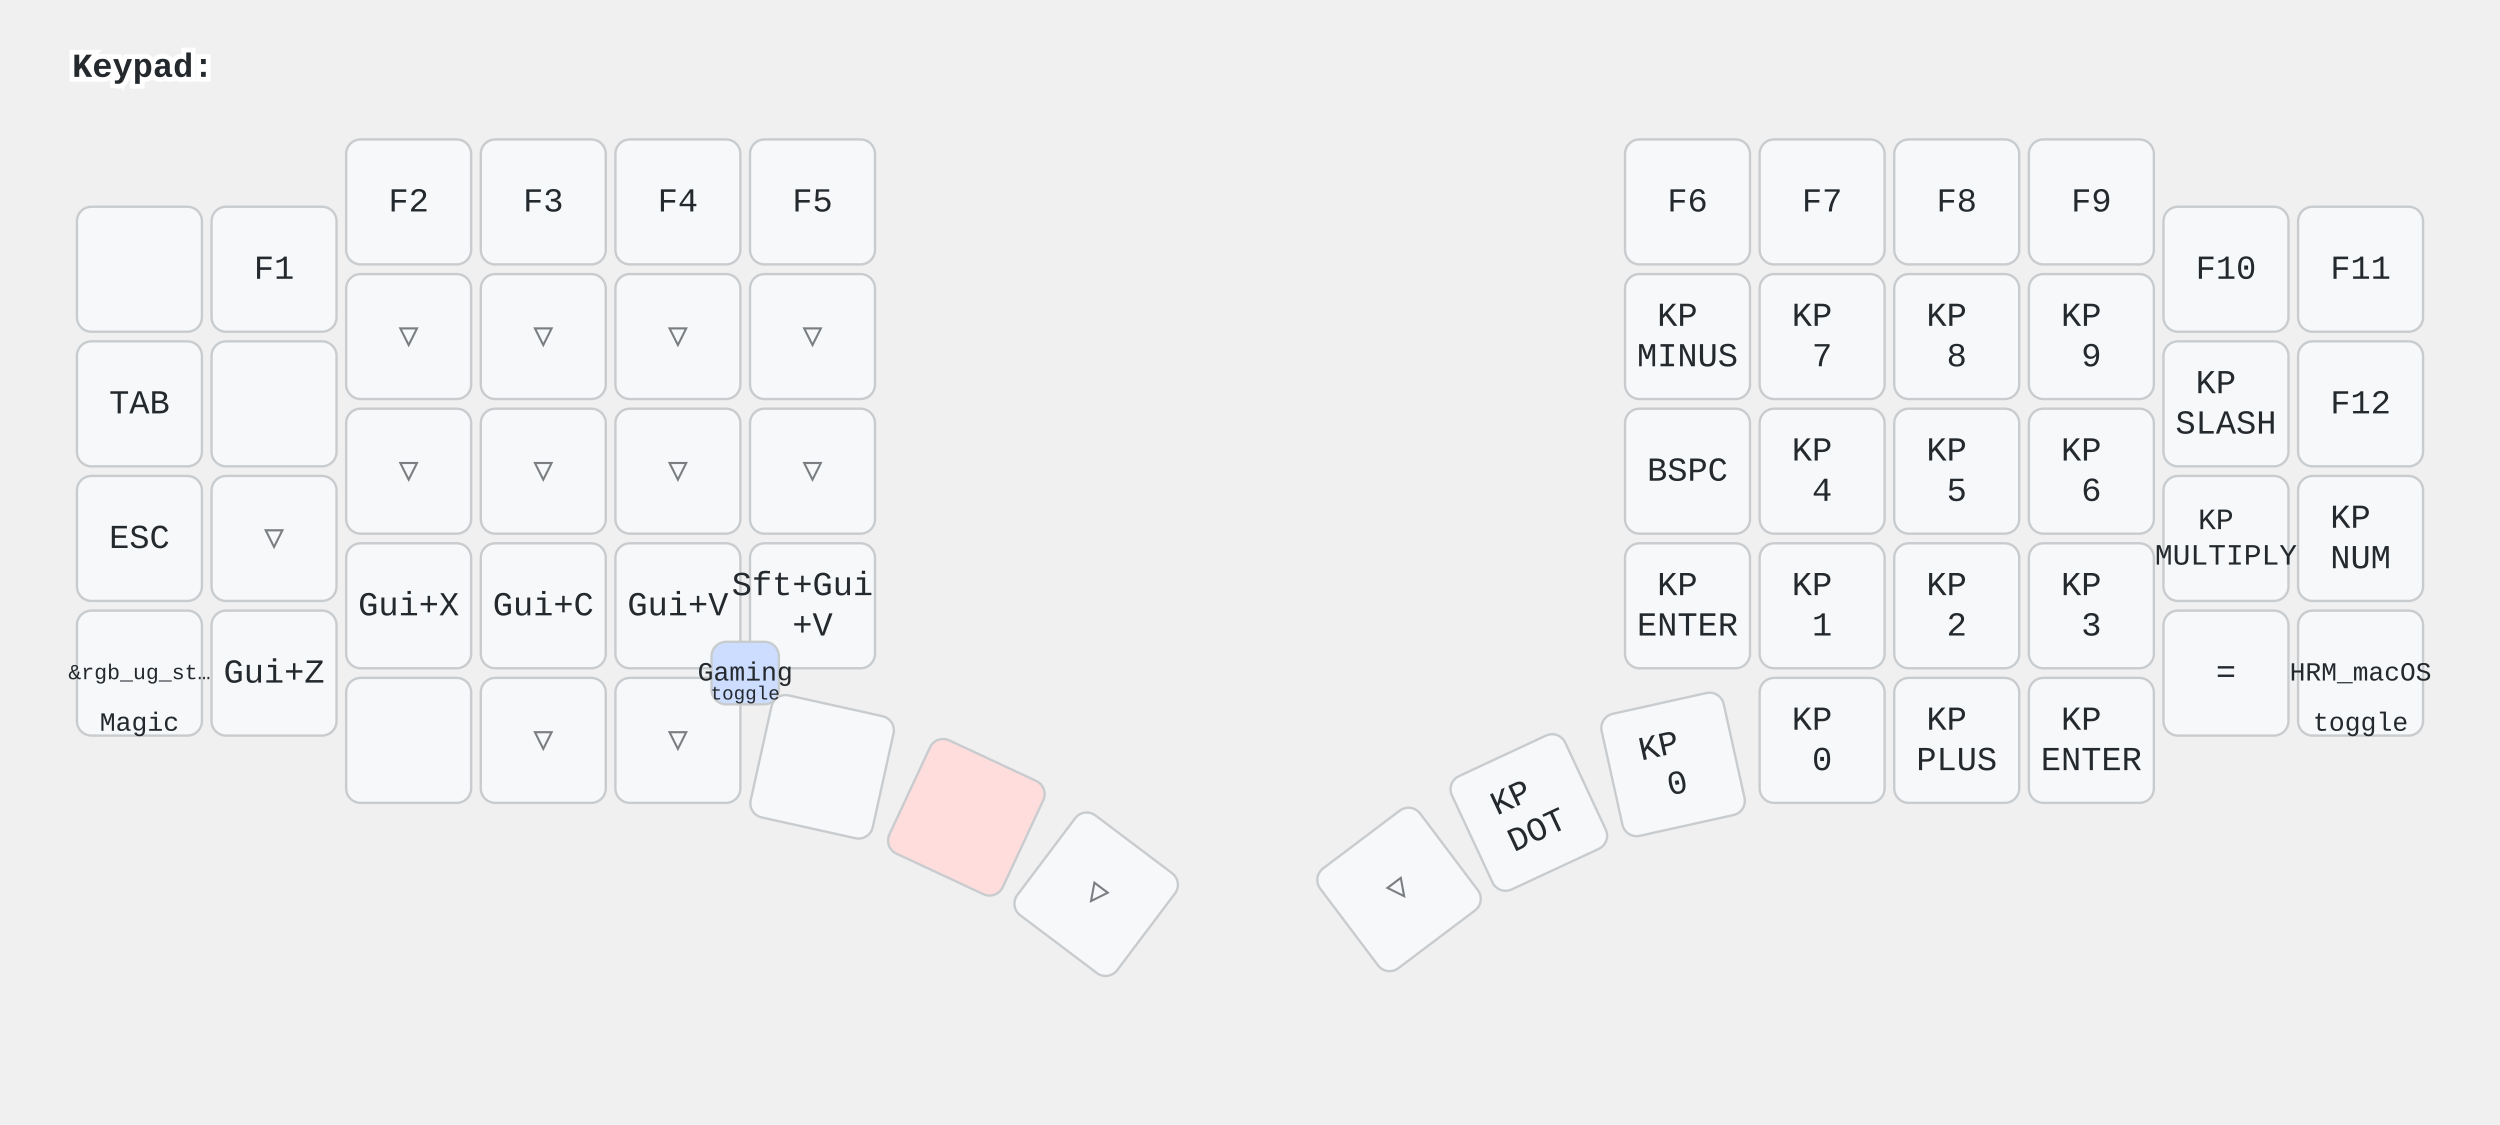
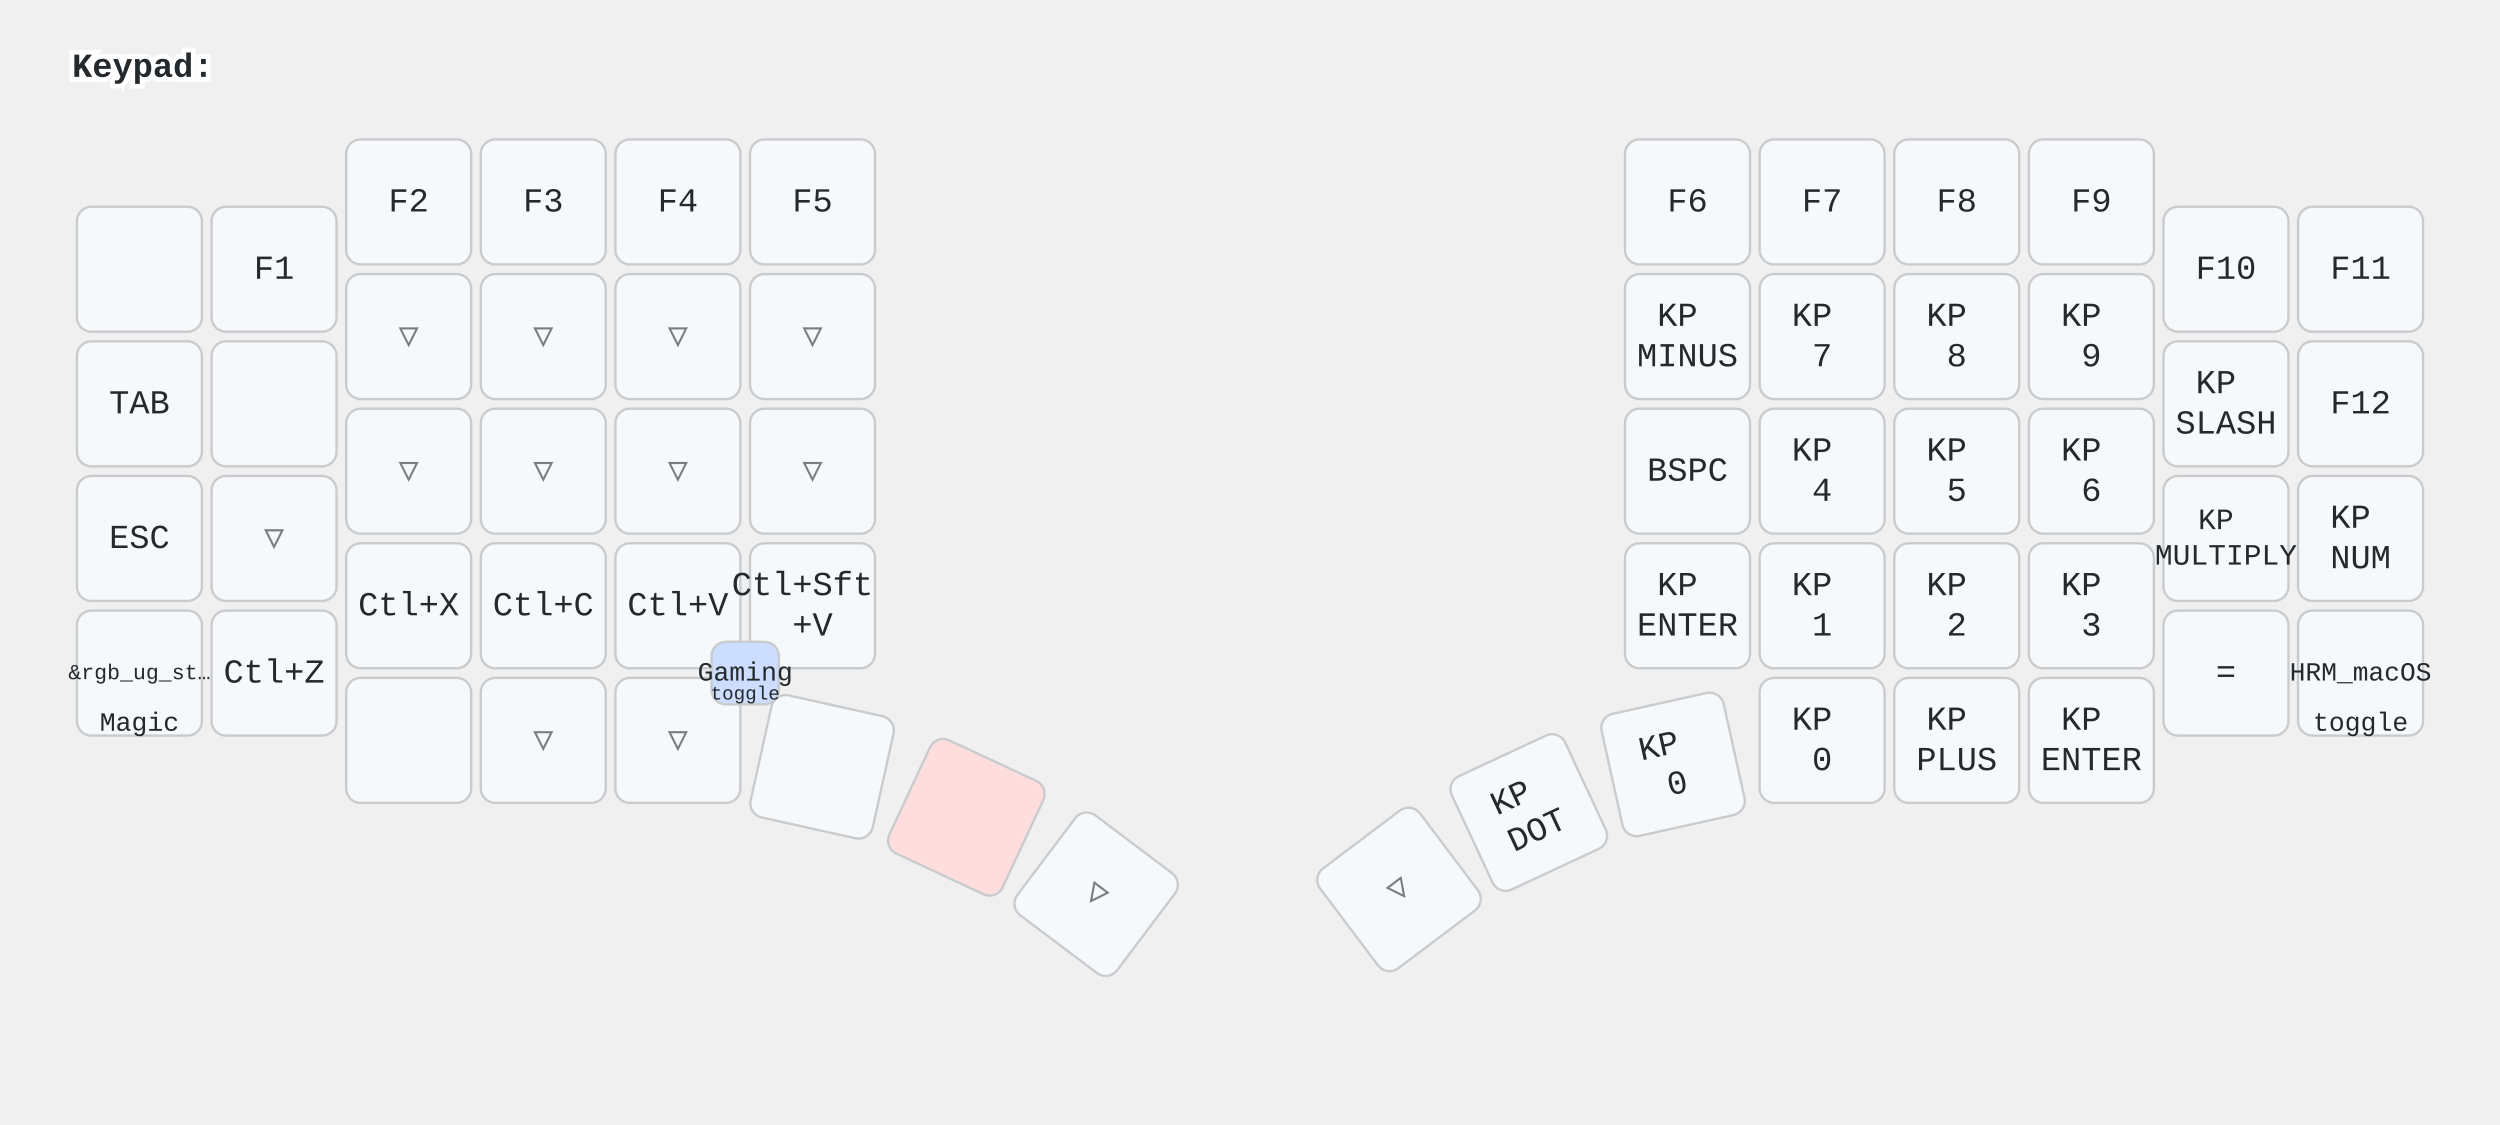
<svg xmlns="http://www.w3.org/2000/svg" width="1040" height="468" viewBox="0 0 1040 468" class="keymap">
  <style>/* inherit to force styles through use tags */
svg path {
    fill: inherit;
}

/* font and background color specifications */
svg.keymap {
    font-family: SFMono-Regular,Consolas,Liberation Mono,Menlo,monospace;
    font-size: 14px;
    font-kerning: normal;
    text-rendering: optimizeLegibility;
    fill: #24292e;
}

/* default key styling */
rect.key {
    fill: #f6f8fa;
}

rect.key, rect.combo {
    stroke: #c9cccf;
    stroke-width: 1;
}

/* default key side styling, only used is draw_key_sides is set */
rect.side {
    filter: brightness(90%);
}

/* color accent for combo boxes */
rect.combo, rect.combo-separate {
    fill: #cdf;
}

/* color accent for held keys */
rect.held, rect.combo.held {
    fill: #fdd;
}

/* color accent for ghost (optional) keys */
rect.ghost, rect.combo.ghost {
    stroke-dasharray: 4, 4;
    stroke-width: 2;
}

text {
    text-anchor: middle;
    dominant-baseline: middle;
}

/* styling for layer labels */
text.label {
    font-weight: bold;
    text-anchor: start;
    stroke: white;
    stroke-width: 4;
    paint-order: stroke;
}

/* styling for optional footer */
text.footer {
    text-anchor: end;
    dominant-baseline: auto;
    stroke: white;
    stroke-width: 4;
    paint-order: stroke;
}

/* styling for combo tap, and key non-tap label text */
- text.combo, text.hold, text.shifted, text.left, text.right {
+ text.combo, text.hold, text.shifted, text.left, text.right, text.tl, text.tr, text.bl, text.br {
    font-size: 11px;
}

- text.hold {
+ text.hold, text.bl, text.br {
    text-anchor: middle;
    dominant-baseline: auto;
}

- text.shifted {
+ text.shifted, text.tl, text.tr {
    text-anchor: middle;
    dominant-baseline: hanging;
}

- text.left {
+ text.left, text.tl, text.bl {
    text-anchor: start;
}

- text.right {
+ text.right, text.tr, text.br {
    text-anchor: end;
}

text.layer-activator {
    text-decoration: underline;
}

/* styling for hold/shifted label text in combo box */
text.combo.hold, text.combo.shifted, text.combo.left, text.combo.right {
    font-size: 8px;
}

/* lighter symbol for transparent keys */
text.trans {
    fill: #7b7e81;
}

/* styling for combo dendrons */
path.combo {
    stroke-width: 1;
    stroke: gray;
    fill: none;
}

/* Start Tabler Icons Cleanup */
/* cannot use height/width with glyphs */
.icon-tabler &gt; path {
    fill: inherit;
    stroke: inherit;
    stroke-width: 2;
}
/* hide tabler's default box */
.icon-tabler &gt; path[stroke="none"][fill="none"] {
    visibility: hidden;
}
/* End Tabler Icons Cleanup */
</style>
  <g transform="translate(30, 0)" class="layer-Keypad">
    <text x="0" y="28" class="label" id="Keypad">Keypad:</text>
    <g transform="translate(0, 56)">
      <g transform="translate(28, 56)" class="key keypos-0">
        <rect rx="6" ry="6" x="-26" y="-26" width="52" height="52" class="key" />
      </g>
      <g transform="translate(84, 56)" class="key keypos-1">
        <rect rx="6" ry="6" x="-26" y="-26" width="52" height="52" class="key" />
        <text x="0" y="0" class="key tap">F1</text>
      </g>
      <g transform="translate(140, 28)" class="key keypos-2">
        <rect rx="6" ry="6" x="-26" y="-26" width="52" height="52" class="key" />
        <text x="0" y="0" class="key tap">F2</text>
      </g>
      <g transform="translate(196, 28)" class="key keypos-3">
        <rect rx="6" ry="6" x="-26" y="-26" width="52" height="52" class="key" />
        <text x="0" y="0" class="key tap">F3</text>
      </g>
      <g transform="translate(252, 28)" class="key keypos-4">
        <rect rx="6" ry="6" x="-26" y="-26" width="52" height="52" class="key" />
        <text x="0" y="0" class="key tap">F4</text>
      </g>
      <g transform="translate(308, 28)" class="key keypos-5">
        <rect rx="6" ry="6" x="-26" y="-26" width="52" height="52" class="key" />
        <text x="0" y="0" class="key tap">F5</text>
      </g>
      <g transform="translate(672, 28)" class="key keypos-6">
        <rect rx="6" ry="6" x="-26" y="-26" width="52" height="52" class="key" />
        <text x="0" y="0" class="key tap">F6</text>
      </g>
      <g transform="translate(728, 28)" class="key keypos-7">
        <rect rx="6" ry="6" x="-26" y="-26" width="52" height="52" class="key" />
        <text x="0" y="0" class="key tap">F7</text>
      </g>
      <g transform="translate(784, 28)" class="key keypos-8">
        <rect rx="6" ry="6" x="-26" y="-26" width="52" height="52" class="key" />
        <text x="0" y="0" class="key tap">F8</text>
      </g>
      <g transform="translate(840, 28)" class="key keypos-9">
        <rect rx="6" ry="6" x="-26" y="-26" width="52" height="52" class="key" />
        <text x="0" y="0" class="key tap">F9</text>
      </g>
      <g transform="translate(896, 56)" class="key keypos-10">
        <rect rx="6" ry="6" x="-26" y="-26" width="52" height="52" class="key" />
        <text x="0" y="0" class="key tap">F10</text>
      </g>
      <g transform="translate(952, 56)" class="key keypos-11">
        <rect rx="6" ry="6" x="-26" y="-26" width="52" height="52" class="key" />
        <text x="0" y="0" class="key tap">F11</text>
      </g>
      <g transform="translate(28, 112)" class="key keypos-12">
        <rect rx="6" ry="6" x="-26" y="-26" width="52" height="52" class="key" />
        <text x="0" y="0" class="key tap">TAB</text>
      </g>
      <g transform="translate(84, 112)" class="key keypos-13">
        <rect rx="6" ry="6" x="-26" y="-26" width="52" height="52" class="key" />
      </g>
      <g transform="translate(140, 84)" class="key trans keypos-14">
        <rect rx="6" ry="6" x="-26" y="-26" width="52" height="52" class="key trans" />
        <text x="0" y="0" class="key trans tap">▽</text>
      </g>
      <g transform="translate(196, 84)" class="key trans keypos-15">
        <rect rx="6" ry="6" x="-26" y="-26" width="52" height="52" class="key trans" />
        <text x="0" y="0" class="key trans tap">▽</text>
      </g>
      <g transform="translate(252, 84)" class="key trans keypos-16">
        <rect rx="6" ry="6" x="-26" y="-26" width="52" height="52" class="key trans" />
        <text x="0" y="0" class="key trans tap">▽</text>
      </g>
      <g transform="translate(308, 84)" class="key trans keypos-17">
        <rect rx="6" ry="6" x="-26" y="-26" width="52" height="52" class="key trans" />
        <text x="0" y="0" class="key trans tap">▽</text>
      </g>
      <g transform="translate(672, 84)" class="key keypos-18">
        <rect rx="6" ry="6" x="-26" y="-26" width="52" height="52" class="key" />
        <text x="0" y="0" class="key tap">
          <tspan x="0" dy="-0.6em">KP</tspan>
          <tspan x="0" dy="1.2em">MINUS</tspan>
        </text>
      </g>
      <g transform="translate(728, 84)" class="key keypos-19">
        <rect rx="6" ry="6" x="-26" y="-26" width="52" height="52" class="key" />
        <text x="0" y="0" class="key tap">
          <tspan x="0" dy="-0.6em">KP</tspan>
          <tspan x="0" dy="1.2em">7</tspan>
        </text>
      </g>
      <g transform="translate(784, 84)" class="key keypos-20">
        <rect rx="6" ry="6" x="-26" y="-26" width="52" height="52" class="key" />
        <text x="0" y="0" class="key tap">
          <tspan x="0" dy="-0.6em">KP</tspan>
          <tspan x="0" dy="1.2em">8</tspan>
        </text>
      </g>
      <g transform="translate(840, 84)" class="key keypos-21">
        <rect rx="6" ry="6" x="-26" y="-26" width="52" height="52" class="key" />
        <text x="0" y="0" class="key tap">
          <tspan x="0" dy="-0.6em">KP</tspan>
          <tspan x="0" dy="1.2em">9</tspan>
        </text>
      </g>
      <g transform="translate(896, 112)" class="key keypos-22">
        <rect rx="6" ry="6" x="-26" y="-26" width="52" height="52" class="key" />
        <text x="0" y="0" class="key tap">
          <tspan x="0" dy="-0.6em">KP</tspan>
          <tspan x="0" dy="1.2em">SLASH</tspan>
        </text>
      </g>
      <g transform="translate(952, 112)" class="key keypos-23">
        <rect rx="6" ry="6" x="-26" y="-26" width="52" height="52" class="key" />
        <text x="0" y="0" class="key tap">F12</text>
      </g>
      <g transform="translate(28, 168)" class="key keypos-24">
        <rect rx="6" ry="6" x="-26" y="-26" width="52" height="52" class="key" />
        <text x="0" y="0" class="key tap">ESC</text>
      </g>
      <g transform="translate(84, 168)" class="key trans keypos-25">
        <rect rx="6" ry="6" x="-26" y="-26" width="52" height="52" class="key trans" />
        <text x="0" y="0" class="key trans tap">▽</text>
      </g>
      <g transform="translate(140, 140)" class="key trans keypos-26">
        <rect rx="6" ry="6" x="-26" y="-26" width="52" height="52" class="key trans" />
        <text x="0" y="0" class="key trans tap">▽</text>
      </g>
      <g transform="translate(196, 140)" class="key trans keypos-27">
        <rect rx="6" ry="6" x="-26" y="-26" width="52" height="52" class="key trans" />
        <text x="0" y="0" class="key trans tap">▽</text>
      </g>
      <g transform="translate(252, 140)" class="key trans keypos-28">
        <rect rx="6" ry="6" x="-26" y="-26" width="52" height="52" class="key trans" />
        <text x="0" y="0" class="key trans tap">▽</text>
      </g>
      <g transform="translate(308, 140)" class="key trans keypos-29">
        <rect rx="6" ry="6" x="-26" y="-26" width="52" height="52" class="key trans" />
        <text x="0" y="0" class="key trans tap">▽</text>
      </g>
      <g transform="translate(672, 140)" class="key keypos-30">
        <rect rx="6" ry="6" x="-26" y="-26" width="52" height="52" class="key" />
        <text x="0" y="0" class="key tap">BSPC</text>
      </g>
      <g transform="translate(728, 140)" class="key keypos-31">
        <rect rx="6" ry="6" x="-26" y="-26" width="52" height="52" class="key" />
        <text x="0" y="0" class="key tap">
          <tspan x="0" dy="-0.6em">KP</tspan>
          <tspan x="0" dy="1.2em">4</tspan>
        </text>
      </g>
      <g transform="translate(784, 140)" class="key keypos-32">
        <rect rx="6" ry="6" x="-26" y="-26" width="52" height="52" class="key" />
        <text x="0" y="0" class="key tap">
          <tspan x="0" dy="-0.6em">KP</tspan>
          <tspan x="0" dy="1.2em">5</tspan>
        </text>
      </g>
      <g transform="translate(840, 140)" class="key keypos-33">
        <rect rx="6" ry="6" x="-26" y="-26" width="52" height="52" class="key" />
        <text x="0" y="0" class="key tap">
          <tspan x="0" dy="-0.6em">KP</tspan>
          <tspan x="0" dy="1.2em">6</tspan>
        </text>
      </g>
      <g transform="translate(896, 168)" class="key keypos-34">
        <rect rx="6" ry="6" x="-26" y="-26" width="52" height="52" class="key" />
        <text x="0" y="0" class="key tap">
          <tspan x="0" dy="-0.6em" style="font-size: 88%">KP</tspan>
          <tspan x="0" dy="1.2em" style="font-size: 88%">MULTIPLY</tspan>
        </text>
      </g>
      <g transform="translate(952, 168)" class="key keypos-35">
        <rect rx="6" ry="6" x="-26" y="-26" width="52" height="52" class="key" />
        <text x="0" y="0" class="key tap">
          <tspan x="0" dy="-0.6em">KP</tspan>
          <tspan x="0" dy="1.2em">NUM</tspan>
        </text>
      </g>
      <g transform="translate(28, 224)" class="key keypos-36">
        <rect rx="6" ry="6" x="-26" y="-26" width="52" height="52" class="key" />
        <text x="0" y="0" class="key tap">
          <tspan style="font-size: 64%">&amp;rgb_ug_st…</tspan>
        </text>
        <text x="0" y="24" class="key hold">Magic</text>
      </g>
      <g transform="translate(84, 224)" class="key keypos-37">
        <rect rx="6" ry="6" x="-26" y="-26" width="52" height="52" class="key" />
-         <text x="0" y="0" class="key tap">Gui+Z</text>
+         <text x="0" y="0" class="key tap">Ctl+Z</text>
      </g>
      <g transform="translate(140, 196)" class="key keypos-38">
        <rect rx="6" ry="6" x="-26" y="-26" width="52" height="52" class="key" />
-         <text x="0" y="0" class="key tap">Gui+X</text>
+         <text x="0" y="0" class="key tap">Ctl+X</text>
      </g>
      <g transform="translate(196, 196)" class="key keypos-39">
        <rect rx="6" ry="6" x="-26" y="-26" width="52" height="52" class="key" />
-         <text x="0" y="0" class="key tap">Gui+C</text>
+         <text x="0" y="0" class="key tap">Ctl+C</text>
      </g>
      <g transform="translate(252, 196)" class="key keypos-40">
        <rect rx="6" ry="6" x="-26" y="-26" width="52" height="52" class="key" />
-         <text x="0" y="0" class="key tap">Gui+V</text>
+         <text x="0" y="0" class="key tap">Ctl+V</text>
      </g>
      <g transform="translate(308, 196)" class="key keypos-41">
        <rect rx="6" ry="6" x="-26" y="-26" width="52" height="52" class="key" />
        <text x="0" y="0" class="key tap">
-           <tspan x="0" dy="-0.6em">Sft+Gui</tspan>
+           <tspan x="0" dy="-0.6em">Ctl+Sft</tspan>
          <tspan x="0" dy="1.2em">+V</tspan>
        </text>
      </g>
      <g transform="translate(672, 196)" class="key keypos-42">
        <rect rx="6" ry="6" x="-26" y="-26" width="52" height="52" class="key" />
        <text x="0" y="0" class="key tap">
          <tspan x="0" dy="-0.6em">KP</tspan>
          <tspan x="0" dy="1.2em">ENTER</tspan>
        </text>
      </g>
      <g transform="translate(728, 196)" class="key keypos-43">
        <rect rx="6" ry="6" x="-26" y="-26" width="52" height="52" class="key" />
        <text x="0" y="0" class="key tap">
          <tspan x="0" dy="-0.6em">KP</tspan>
          <tspan x="0" dy="1.2em">1</tspan>
        </text>
      </g>
      <g transform="translate(784, 196)" class="key keypos-44">
        <rect rx="6" ry="6" x="-26" y="-26" width="52" height="52" class="key" />
        <text x="0" y="0" class="key tap">
          <tspan x="0" dy="-0.6em">KP</tspan>
          <tspan x="0" dy="1.2em">2</tspan>
        </text>
      </g>
      <g transform="translate(840, 196)" class="key keypos-45">
        <rect rx="6" ry="6" x="-26" y="-26" width="52" height="52" class="key" />
        <text x="0" y="0" class="key tap">
          <tspan x="0" dy="-0.6em">KP</tspan>
          <tspan x="0" dy="1.2em">3</tspan>
        </text>
      </g>
      <g transform="translate(896, 224)" class="key keypos-46">
        <rect rx="6" ry="6" x="-26" y="-26" width="52" height="52" class="key" />
        <text x="0" y="0" class="key tap">=</text>
      </g>
      <g transform="translate(952, 224)" class="key keypos-47">
        <rect rx="6" ry="6" x="-26" y="-26" width="52" height="52" class="key" />
        <text x="0" y="0" class="key tap">
          <tspan style="font-size: 78%">HRM_macOS</tspan>
        </text>
        <text x="0" y="24" class="key hold">toggle</text>
      </g>
      <g transform="translate(140, 252)" class="key keypos-48">
        <rect rx="6" ry="6" x="-26" y="-26" width="52" height="52" class="key" />
      </g>
      <g transform="translate(196, 252)" class="key trans keypos-49">
        <rect rx="6" ry="6" x="-26" y="-26" width="52" height="52" class="key trans" />
        <text x="0" y="0" class="key trans tap">▽</text>
      </g>
      <g transform="translate(252, 252)" class="key trans keypos-50">
        <rect rx="6" ry="6" x="-26" y="-26" width="52" height="52" class="key trans" />
        <text x="0" y="0" class="key trans tap">▽</text>
      </g>
      <g transform="translate(728, 252)" class="key keypos-51">
        <rect rx="6" ry="6" x="-26" y="-26" width="52" height="52" class="key" />
        <text x="0" y="0" class="key tap">
          <tspan x="0" dy="-0.6em">KP</tspan>
          <tspan x="0" dy="1.2em">0</tspan>
        </text>
      </g>
      <g transform="translate(784, 252)" class="key keypos-52">
        <rect rx="6" ry="6" x="-26" y="-26" width="52" height="52" class="key" />
        <text x="0" y="0" class="key tap">
          <tspan x="0" dy="-0.6em">KP</tspan>
          <tspan x="0" dy="1.2em">PLUS</tspan>
        </text>
      </g>
      <g transform="translate(840, 252)" class="key keypos-53">
        <rect rx="6" ry="6" x="-26" y="-26" width="52" height="52" class="key" />
        <text x="0" y="0" class="key tap">
          <tspan x="0" dy="-0.6em">KP</tspan>
          <tspan x="0" dy="1.2em">ENTER</tspan>
        </text>
      </g>
      <g transform="translate(312, 263) rotate(12.5)" class="key keypos-54">
        <rect rx="6" ry="6" x="-26" y="-26" width="52" height="52" class="key" />
      </g>
      <g transform="translate(372, 284) rotate(25.0)" class="key held keypos-55">
        <rect rx="6" ry="6" x="-26" y="-26" width="52" height="52" class="key held" />
      </g>
      <g transform="translate(426, 316) rotate(37.0)" class="key trans keypos-56">
        <rect rx="6" ry="6" x="-26" y="-26" width="52" height="52" class="key trans" />
        <text x="0" y="0" class="key trans tap">▽</text>
      </g>
      <g transform="translate(552, 314) rotate(-37.0)" class="key trans keypos-57">
        <rect rx="6" ry="6" x="-26" y="-26" width="52" height="52" class="key trans" />
        <text x="0" y="0" class="key trans tap">▽</text>
      </g>
      <g transform="translate(606, 282) rotate(-25.0)" class="key keypos-58">
        <rect rx="6" ry="6" x="-26" y="-26" width="52" height="52" class="key" />
        <text x="0" y="0" class="key tap">
          <tspan x="0" dy="-0.6em">KP</tspan>
          <tspan x="0" dy="1.2em">DOT</tspan>
        </text>
      </g>
      <g transform="translate(666, 262) rotate(-12.5)" class="key keypos-59">
        <rect rx="6" ry="6" x="-26" y="-26" width="52" height="52" class="key" />
        <text x="0" y="0" class="key tap">
          <tspan x="0" dy="-0.6em">KP</tspan>
          <tspan x="0" dy="1.2em">0</tspan>
        </text>
      </g>
      <g class="combo combopos-0">
        <rect rx="6" ry="6" x="266" y="211" width="28" height="26" class="combo" />
        <text x="280" y="224" class="combo tap">Gaming</text>
        <text x="280" y="235" class="combo hold">toggle</text>
      </g>
    </g>
  </g>
</svg>
